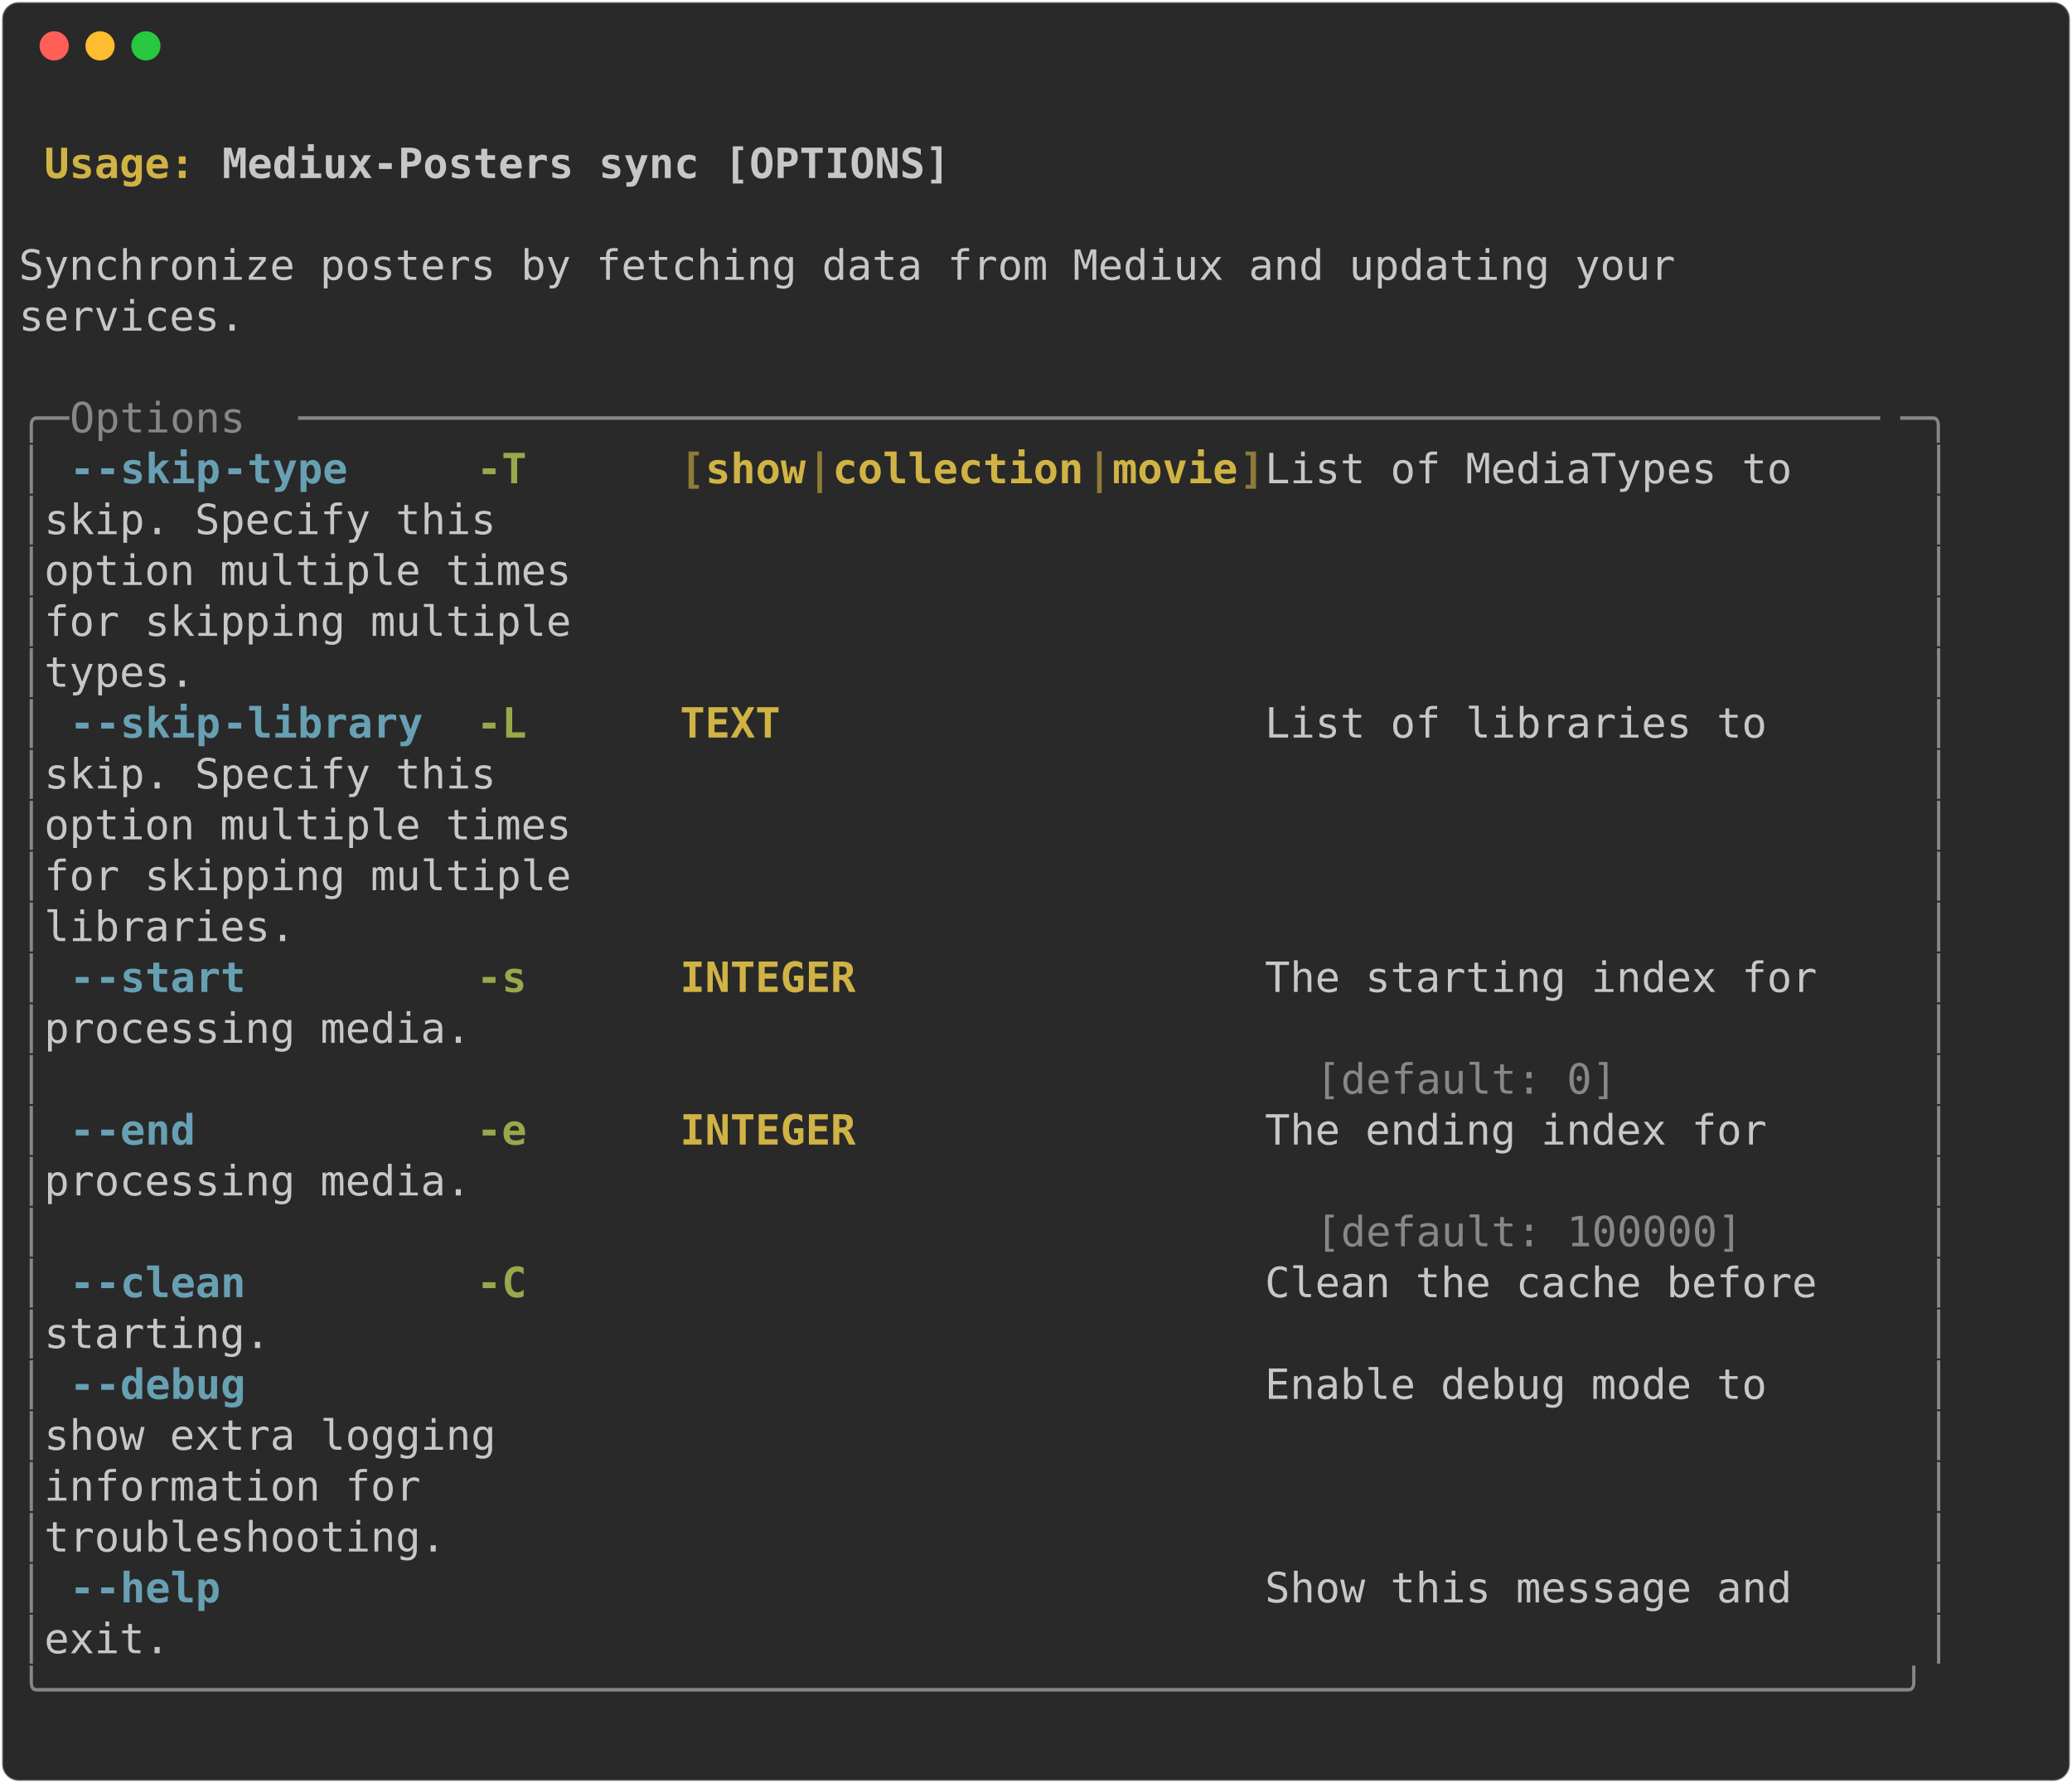
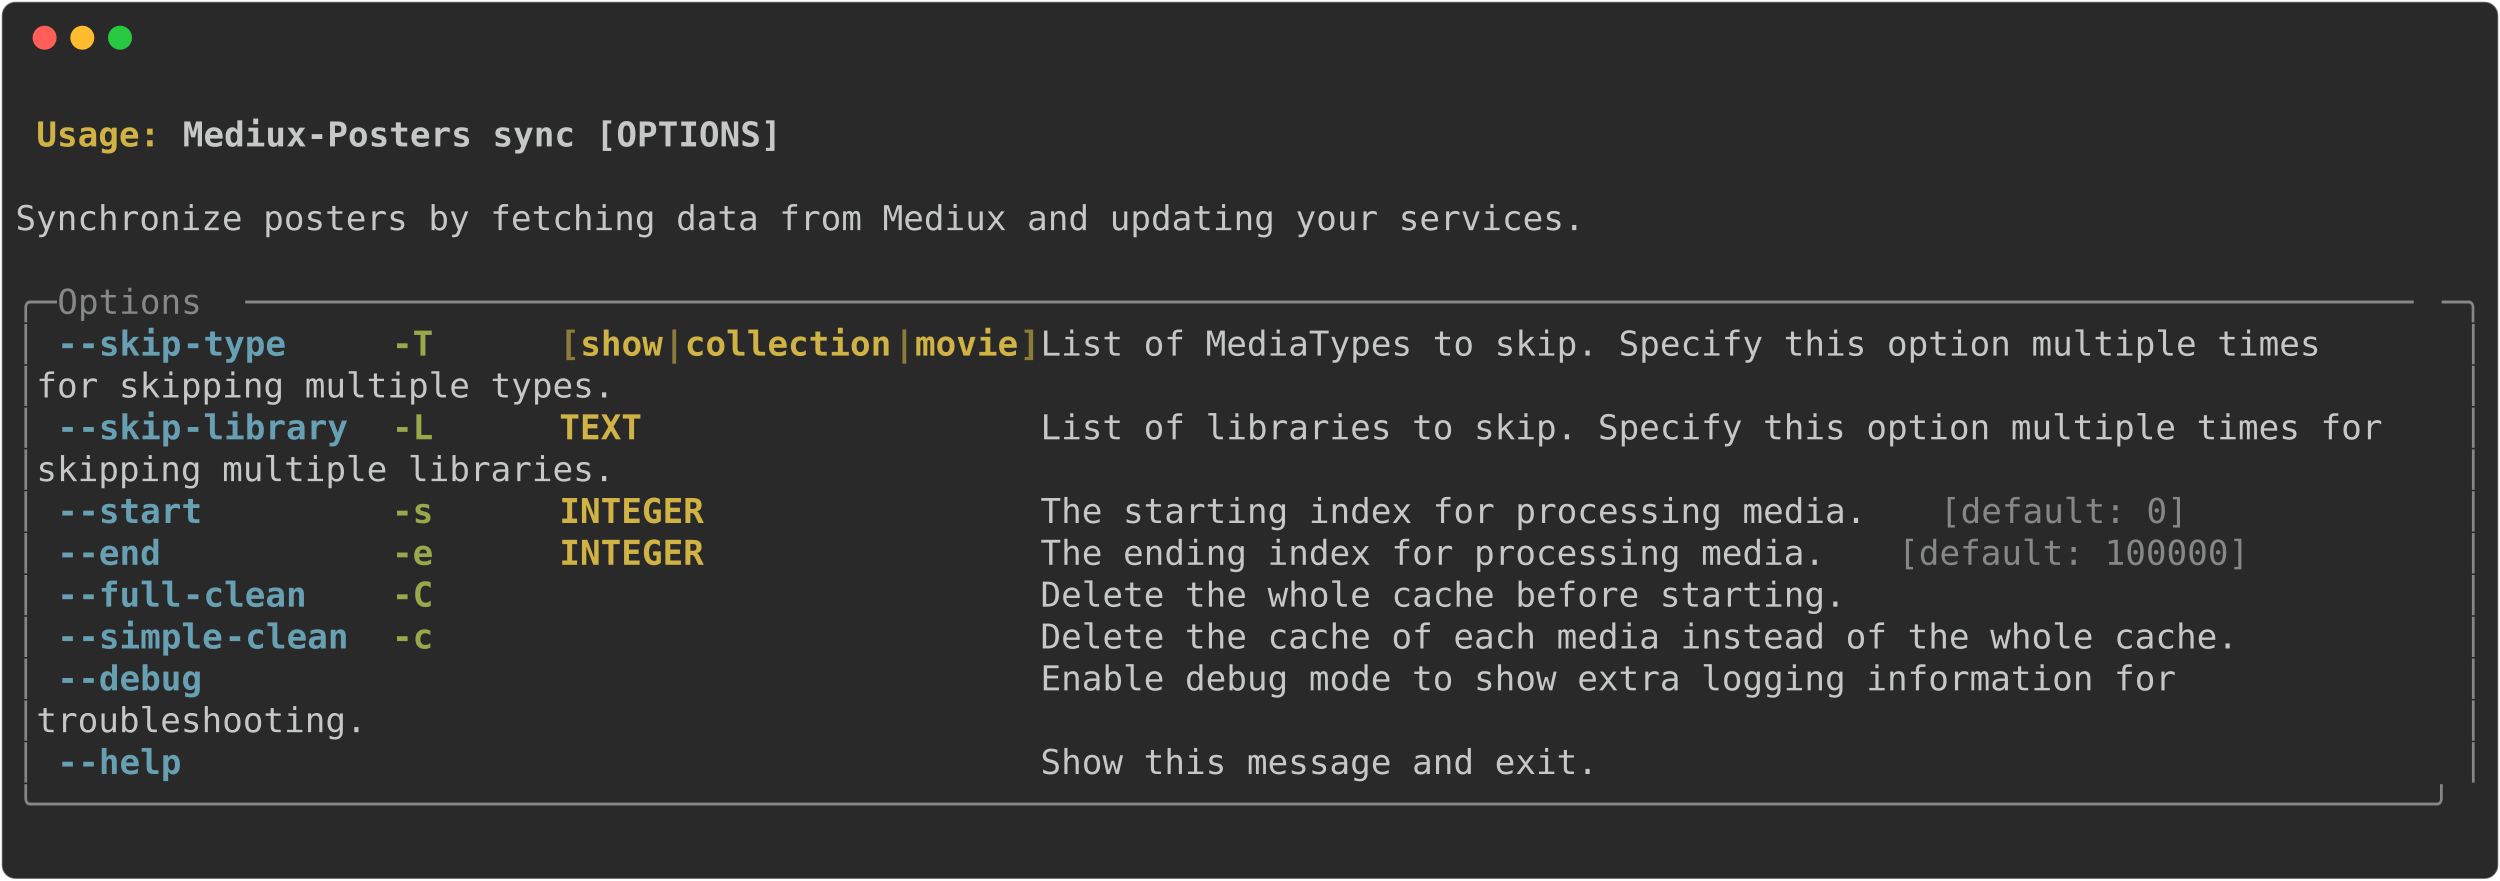
- <svg xmlns="http://www.w3.org/2000/svg" class="rich-terminal" viewBox="0 0 994 855.2">
+ <svg xmlns="http://www.w3.org/2000/svg" class="rich-terminal" viewBox="0 0 1458 513.6">
  <style>

    @font-face {
        font-family: "Fira Code";
        src: local("FiraCode-Regular"),
                url("https://cdnjs.cloudflare.com/ajax/libs/firacode/6.2.0/woff2/FiraCode-Regular.woff2") format("woff2"),
                url("https://cdnjs.cloudflare.com/ajax/libs/firacode/6.2.0/woff/FiraCode-Regular.woff") format("woff");
        font-style: normal;
        font-weight: 400;
    }
    @font-face {
        font-family: "Fira Code";
        src: local("FiraCode-Bold"),
                url("https://cdnjs.cloudflare.com/ajax/libs/firacode/6.2.0/woff2/FiraCode-Bold.woff2") format("woff2"),
                url("https://cdnjs.cloudflare.com/ajax/libs/firacode/6.2.0/woff/FiraCode-Bold.woff") format("woff");
        font-style: bold;
        font-weight: 700;
    }

-     .terminal-2820986294-matrix {
+     .terminal-1631675700-matrix {
        font-family: Fira Code, monospace;
        font-size: 20px;
        line-height: 24.4px;
        font-variant-east-asian: full-width;
    }

-     .terminal-2820986294-title {
+     .terminal-1631675700-title {
        font-size: 18px;
        font-weight: bold;
        font-family: arial;
    }

-     .terminal-2820986294-r1 { fill: #c5c8c6;font-weight: bold }
- .terminal-2820986294-r2 { fill: #c5c8c6 }
- .terminal-2820986294-r3 { fill: #d0b344;font-weight: bold }
- .terminal-2820986294-r4 { fill: #868887 }
- .terminal-2820986294-r5 { fill: #68a0b3;font-weight: bold }
- .terminal-2820986294-r6 { fill: #98a84b;font-weight: bold }
- .terminal-2820986294-r7 { fill: #8d7b39;font-weight: bold }
+     .terminal-1631675700-r1 { fill: #c5c8c6;font-weight: bold }
+ .terminal-1631675700-r2 { fill: #c5c8c6 }
+ .terminal-1631675700-r3 { fill: #d0b344;font-weight: bold }
+ .terminal-1631675700-r4 { fill: #868887 }
+ .terminal-1631675700-r5 { fill: #68a0b3;font-weight: bold }
+ .terminal-1631675700-r6 { fill: #98a84b;font-weight: bold }
+ .terminal-1631675700-r7 { fill: #8d7b39;font-weight: bold }
    </style>
  <defs>
-     <clipPath id="terminal-2820986294-clip-terminal">
-       <rect x="0" y="0" width="975.0" height="804.2" />
-     </clipPath>
-     <clipPath id="terminal-2820986294-line-0">
-       <rect x="0" y="1.5" width="976" height="24.65" />
-     </clipPath>
-     <clipPath id="terminal-2820986294-line-1">
-       <rect x="0" y="25.9" width="976" height="24.65" />
-     </clipPath>
-     <clipPath id="terminal-2820986294-line-2">
-       <rect x="0" y="50.3" width="976" height="24.65" />
-     </clipPath>
-     <clipPath id="terminal-2820986294-line-3">
-       <rect x="0" y="74.7" width="976" height="24.65" />
-     </clipPath>
-     <clipPath id="terminal-2820986294-line-4">
-       <rect x="0" y="99.1" width="976" height="24.65" />
-     </clipPath>
-     <clipPath id="terminal-2820986294-line-5">
-       <rect x="0" y="123.5" width="976" height="24.65" />
-     </clipPath>
-     <clipPath id="terminal-2820986294-line-6">
-       <rect x="0" y="147.9" width="976" height="24.65" />
-     </clipPath>
-     <clipPath id="terminal-2820986294-line-7">
-       <rect x="0" y="172.3" width="976" height="24.65" />
-     </clipPath>
-     <clipPath id="terminal-2820986294-line-8">
-       <rect x="0" y="196.7" width="976" height="24.65" />
-     </clipPath>
-     <clipPath id="terminal-2820986294-line-9">
-       <rect x="0" y="221.1" width="976" height="24.65" />
-     </clipPath>
-     <clipPath id="terminal-2820986294-line-10">
-       <rect x="0" y="245.5" width="976" height="24.65" />
-     </clipPath>
-     <clipPath id="terminal-2820986294-line-11">
-       <rect x="0" y="269.9" width="976" height="24.65" />
-     </clipPath>
-     <clipPath id="terminal-2820986294-line-12">
-       <rect x="0" y="294.3" width="976" height="24.65" />
-     </clipPath>
-     <clipPath id="terminal-2820986294-line-13">
-       <rect x="0" y="318.7" width="976" height="24.65" />
-     </clipPath>
-     <clipPath id="terminal-2820986294-line-14">
-       <rect x="0" y="343.1" width="976" height="24.65" />
-     </clipPath>
-     <clipPath id="terminal-2820986294-line-15">
-       <rect x="0" y="367.5" width="976" height="24.65" />
-     </clipPath>
-     <clipPath id="terminal-2820986294-line-16">
-       <rect x="0" y="391.9" width="976" height="24.65" />
-     </clipPath>
-     <clipPath id="terminal-2820986294-line-17">
-       <rect x="0" y="416.3" width="976" height="24.65" />
-     </clipPath>
-     <clipPath id="terminal-2820986294-line-18">
-       <rect x="0" y="440.7" width="976" height="24.65" />
-     </clipPath>
-     <clipPath id="terminal-2820986294-line-19">
-       <rect x="0" y="465.1" width="976" height="24.65" />
-     </clipPath>
-     <clipPath id="terminal-2820986294-line-20">
-       <rect x="0" y="489.5" width="976" height="24.65" />
-     </clipPath>
-     <clipPath id="terminal-2820986294-line-21">
-       <rect x="0" y="513.9" width="976" height="24.65" />
-     </clipPath>
-     <clipPath id="terminal-2820986294-line-22">
-       <rect x="0" y="538.3" width="976" height="24.65" />
-     </clipPath>
-     <clipPath id="terminal-2820986294-line-23">
-       <rect x="0" y="562.7" width="976" height="24.65" />
-     </clipPath>
-     <clipPath id="terminal-2820986294-line-24">
-       <rect x="0" y="587.1" width="976" height="24.65" />
-     </clipPath>
-     <clipPath id="terminal-2820986294-line-25">
-       <rect x="0" y="611.5" width="976" height="24.65" />
-     </clipPath>
-     <clipPath id="terminal-2820986294-line-26">
-       <rect x="0" y="635.9" width="976" height="24.65" />
-     </clipPath>
-     <clipPath id="terminal-2820986294-line-27">
-       <rect x="0" y="660.3" width="976" height="24.65" />
-     </clipPath>
-     <clipPath id="terminal-2820986294-line-28">
-       <rect x="0" y="684.7" width="976" height="24.65" />
-     </clipPath>
-     <clipPath id="terminal-2820986294-line-29">
-       <rect x="0" y="709.1" width="976" height="24.65" />
-     </clipPath>
-     <clipPath id="terminal-2820986294-line-30">
-       <rect x="0" y="733.5" width="976" height="24.65" />
-     </clipPath>
-     <clipPath id="terminal-2820986294-line-31">
-       <rect x="0" y="757.9" width="976" height="24.65" />
+     <clipPath id="terminal-1631675700-clip-terminal">
+       <rect x="0" y="0" width="1438.6" height="462.6" />
+     </clipPath>
+     <clipPath id="terminal-1631675700-line-0">
+       <rect x="0" y="1.5" width="1439.6" height="24.65" />
+     </clipPath>
+     <clipPath id="terminal-1631675700-line-1">
+       <rect x="0" y="25.9" width="1439.6" height="24.65" />
+     </clipPath>
+     <clipPath id="terminal-1631675700-line-2">
+       <rect x="0" y="50.3" width="1439.6" height="24.65" />
+     </clipPath>
+     <clipPath id="terminal-1631675700-line-3">
+       <rect x="0" y="74.7" width="1439.6" height="24.65" />
+     </clipPath>
+     <clipPath id="terminal-1631675700-line-4">
+       <rect x="0" y="99.1" width="1439.6" height="24.65" />
+     </clipPath>
+     <clipPath id="terminal-1631675700-line-5">
+       <rect x="0" y="123.5" width="1439.6" height="24.65" />
+     </clipPath>
+     <clipPath id="terminal-1631675700-line-6">
+       <rect x="0" y="147.9" width="1439.6" height="24.65" />
+     </clipPath>
+     <clipPath id="terminal-1631675700-line-7">
+       <rect x="0" y="172.3" width="1439.6" height="24.65" />
+     </clipPath>
+     <clipPath id="terminal-1631675700-line-8">
+       <rect x="0" y="196.7" width="1439.6" height="24.65" />
+     </clipPath>
+     <clipPath id="terminal-1631675700-line-9">
+       <rect x="0" y="221.1" width="1439.6" height="24.65" />
+     </clipPath>
+     <clipPath id="terminal-1631675700-line-10">
+       <rect x="0" y="245.5" width="1439.6" height="24.65" />
+     </clipPath>
+     <clipPath id="terminal-1631675700-line-11">
+       <rect x="0" y="269.9" width="1439.6" height="24.65" />
+     </clipPath>
+     <clipPath id="terminal-1631675700-line-12">
+       <rect x="0" y="294.3" width="1439.6" height="24.65" />
+     </clipPath>
+     <clipPath id="terminal-1631675700-line-13">
+       <rect x="0" y="318.7" width="1439.6" height="24.65" />
+     </clipPath>
+     <clipPath id="terminal-1631675700-line-14">
+       <rect x="0" y="343.1" width="1439.6" height="24.65" />
+     </clipPath>
+     <clipPath id="terminal-1631675700-line-15">
+       <rect x="0" y="367.5" width="1439.6" height="24.65" />
+     </clipPath>
+     <clipPath id="terminal-1631675700-line-16">
+       <rect x="0" y="391.9" width="1439.6" height="24.65" />
+     </clipPath>
+     <clipPath id="terminal-1631675700-line-17">
+       <rect x="0" y="416.3" width="1439.6" height="24.65" />
    </clipPath>
  </defs>
-   <rect fill="#292929" stroke="rgba(255,255,255,0.35)" stroke-width="1" x="1" y="1" width="992" height="853.2" rx="8" />
+   <rect fill="#292929" stroke="rgba(255,255,255,0.35)" stroke-width="1" x="1" y="1" width="1456" height="511.6" rx="8" />
  <g transform="translate(26,22)">
    <circle cx="0" cy="0" r="7" fill="#ff5f57" />
    <circle cx="22" cy="0" r="7" fill="#febc2e" />
    <circle cx="44" cy="0" r="7" fill="#28c840" />
  </g>
-   <g transform="translate(9, 41)" clip-path="url(#terminal-2820986294-clip-terminal)">
-     <g class="terminal-2820986294-matrix">
-       <text class="terminal-2820986294-r2" x="976" y="20" textLength="12.2" clip-path="url(#terminal-2820986294-line-0)">
- </text>
-       <text class="terminal-2820986294-r3" x="12.2" y="44.4" textLength="85.4" clip-path="url(#terminal-2820986294-line-1)">Usage: </text>
-       <text class="terminal-2820986294-r1" x="97.6" y="44.4" textLength="353.8" clip-path="url(#terminal-2820986294-line-1)">Mediux-Posters sync [OPTIONS]</text>
-       <text class="terminal-2820986294-r2" x="976" y="44.4" textLength="12.2" clip-path="url(#terminal-2820986294-line-1)">
- </text>
-       <text class="terminal-2820986294-r2" x="976" y="68.8" textLength="12.2" clip-path="url(#terminal-2820986294-line-2)">
- </text>
-       <text class="terminal-2820986294-r2" x="0" y="93.2" textLength="927.2" clip-path="url(#terminal-2820986294-line-3)"> Synchronize posters by fetching data from Mediux and updating your         </text>
-       <text class="terminal-2820986294-r2" x="976" y="93.2" textLength="12.2" clip-path="url(#terminal-2820986294-line-3)">
- </text>
-       <text class="terminal-2820986294-r2" x="0" y="117.6" textLength="927.2" clip-path="url(#terminal-2820986294-line-4)"> services.                                                                  </text>
-       <text class="terminal-2820986294-r2" x="976" y="117.6" textLength="12.2" clip-path="url(#terminal-2820986294-line-4)">
- </text>
-       <text class="terminal-2820986294-r2" x="976" y="142" textLength="12.2" clip-path="url(#terminal-2820986294-line-5)">
- </text>
-       <text class="terminal-2820986294-r4" x="0" y="166.4" textLength="24.4" clip-path="url(#terminal-2820986294-line-6)">╭─</text>
-       <text class="terminal-2820986294-r4" x="24.4" y="166.4" textLength="109.8" clip-path="url(#terminal-2820986294-line-6)"> Options </text>
-       <text class="terminal-2820986294-r4" x="134.2" y="166.4" textLength="768.6" clip-path="url(#terminal-2820986294-line-6)">───────────────────────────────────────────────────────────────</text>
-       <text class="terminal-2820986294-r4" x="902.8" y="166.4" textLength="24.4" clip-path="url(#terminal-2820986294-line-6)">─╮</text>
-       <text class="terminal-2820986294-r2" x="976" y="166.4" textLength="12.2" clip-path="url(#terminal-2820986294-line-6)">
- </text>
-       <text class="terminal-2820986294-r4" x="0" y="190.8" textLength="12.2" clip-path="url(#terminal-2820986294-line-7)">│</text>
-       <text class="terminal-2820986294-r5" x="24.4" y="190.8" textLength="12.2" clip-path="url(#terminal-2820986294-line-7)">-</text>
-       <text class="terminal-2820986294-r5" x="36.6" y="190.8" textLength="61" clip-path="url(#terminal-2820986294-line-7)">-skip</text>
-       <text class="terminal-2820986294-r5" x="97.6" y="190.8" textLength="61" clip-path="url(#terminal-2820986294-line-7)">-type</text>
-       <text class="terminal-2820986294-r6" x="219.6" y="190.8" textLength="24.4" clip-path="url(#terminal-2820986294-line-7)">-T</text>
-       <text class="terminal-2820986294-r7" x="317.2" y="190.8" textLength="12.2" clip-path="url(#terminal-2820986294-line-7)">[</text>
-       <text class="terminal-2820986294-r3" x="329.4" y="190.8" textLength="48.8" clip-path="url(#terminal-2820986294-line-7)">show</text>
-       <text class="terminal-2820986294-r7" x="378.2" y="190.8" textLength="12.2" clip-path="url(#terminal-2820986294-line-7)">|</text>
-       <text class="terminal-2820986294-r3" x="390.4" y="190.8" textLength="122" clip-path="url(#terminal-2820986294-line-7)">collection</text>
-       <text class="terminal-2820986294-r7" x="512.4" y="190.8" textLength="12.2" clip-path="url(#terminal-2820986294-line-7)">|</text>
-       <text class="terminal-2820986294-r3" x="524.6" y="190.8" textLength="61" clip-path="url(#terminal-2820986294-line-7)">movie</text>
-       <text class="terminal-2820986294-r7" x="585.6" y="190.8" textLength="12.2" clip-path="url(#terminal-2820986294-line-7)">]</text>
-       <text class="terminal-2820986294-r2" x="597.8" y="190.8" textLength="317.2" clip-path="url(#terminal-2820986294-line-7)">  List of MediaTypes to   </text>
-       <text class="terminal-2820986294-r4" x="915" y="190.8" textLength="12.2" clip-path="url(#terminal-2820986294-line-7)">│</text>
-       <text class="terminal-2820986294-r2" x="976" y="190.8" textLength="12.2" clip-path="url(#terminal-2820986294-line-7)">
- </text>
-       <text class="terminal-2820986294-r4" x="0" y="215.2" textLength="12.2" clip-path="url(#terminal-2820986294-line-8)">│</text>
-       <text class="terminal-2820986294-r2" x="12.2" y="215.2" textLength="902.8" clip-path="url(#terminal-2820986294-line-8)">                                                  skip. Specify this      </text>
-       <text class="terminal-2820986294-r4" x="915" y="215.2" textLength="12.2" clip-path="url(#terminal-2820986294-line-8)">│</text>
-       <text class="terminal-2820986294-r2" x="976" y="215.2" textLength="12.2" clip-path="url(#terminal-2820986294-line-8)">
- </text>
-       <text class="terminal-2820986294-r4" x="0" y="239.6" textLength="12.2" clip-path="url(#terminal-2820986294-line-9)">│</text>
-       <text class="terminal-2820986294-r2" x="12.2" y="239.6" textLength="902.8" clip-path="url(#terminal-2820986294-line-9)">                                                  option multiple times   </text>
-       <text class="terminal-2820986294-r4" x="915" y="239.6" textLength="12.2" clip-path="url(#terminal-2820986294-line-9)">│</text>
-       <text class="terminal-2820986294-r2" x="976" y="239.6" textLength="12.2" clip-path="url(#terminal-2820986294-line-9)">
- </text>
-       <text class="terminal-2820986294-r4" x="0" y="264" textLength="12.2" clip-path="url(#terminal-2820986294-line-10)">│</text>
-       <text class="terminal-2820986294-r2" x="12.2" y="264" textLength="902.8" clip-path="url(#terminal-2820986294-line-10)">                                                  for skipping multiple   </text>
-       <text class="terminal-2820986294-r4" x="915" y="264" textLength="12.2" clip-path="url(#terminal-2820986294-line-10)">│</text>
-       <text class="terminal-2820986294-r2" x="976" y="264" textLength="12.2" clip-path="url(#terminal-2820986294-line-10)">
- </text>
-       <text class="terminal-2820986294-r4" x="0" y="288.4" textLength="12.2" clip-path="url(#terminal-2820986294-line-11)">│</text>
-       <text class="terminal-2820986294-r2" x="12.2" y="288.4" textLength="902.8" clip-path="url(#terminal-2820986294-line-11)">                                                  types.                  </text>
-       <text class="terminal-2820986294-r4" x="915" y="288.4" textLength="12.2" clip-path="url(#terminal-2820986294-line-11)">│</text>
-       <text class="terminal-2820986294-r2" x="976" y="288.4" textLength="12.2" clip-path="url(#terminal-2820986294-line-11)">
- </text>
-       <text class="terminal-2820986294-r4" x="0" y="312.8" textLength="12.2" clip-path="url(#terminal-2820986294-line-12)">│</text>
-       <text class="terminal-2820986294-r5" x="24.4" y="312.8" textLength="12.2" clip-path="url(#terminal-2820986294-line-12)">-</text>
-       <text class="terminal-2820986294-r5" x="36.6" y="312.8" textLength="61" clip-path="url(#terminal-2820986294-line-12)">-skip</text>
-       <text class="terminal-2820986294-r5" x="97.6" y="312.8" textLength="97.6" clip-path="url(#terminal-2820986294-line-12)">-library</text>
-       <text class="terminal-2820986294-r6" x="219.6" y="312.8" textLength="24.4" clip-path="url(#terminal-2820986294-line-12)">-L</text>
-       <text class="terminal-2820986294-r3" x="317.2" y="312.8" textLength="280.6" clip-path="url(#terminal-2820986294-line-12)">TEXT                   </text>
-       <text class="terminal-2820986294-r2" x="597.8" y="312.8" textLength="317.2" clip-path="url(#terminal-2820986294-line-12)">  List of libraries to    </text>
-       <text class="terminal-2820986294-r4" x="915" y="312.8" textLength="12.2" clip-path="url(#terminal-2820986294-line-12)">│</text>
-       <text class="terminal-2820986294-r2" x="976" y="312.8" textLength="12.2" clip-path="url(#terminal-2820986294-line-12)">
- </text>
-       <text class="terminal-2820986294-r4" x="0" y="337.2" textLength="12.2" clip-path="url(#terminal-2820986294-line-13)">│</text>
-       <text class="terminal-2820986294-r2" x="12.2" y="337.2" textLength="902.8" clip-path="url(#terminal-2820986294-line-13)">                                                  skip. Specify this      </text>
-       <text class="terminal-2820986294-r4" x="915" y="337.2" textLength="12.2" clip-path="url(#terminal-2820986294-line-13)">│</text>
-       <text class="terminal-2820986294-r2" x="976" y="337.2" textLength="12.2" clip-path="url(#terminal-2820986294-line-13)">
- </text>
-       <text class="terminal-2820986294-r4" x="0" y="361.6" textLength="12.2" clip-path="url(#terminal-2820986294-line-14)">│</text>
-       <text class="terminal-2820986294-r2" x="12.2" y="361.6" textLength="902.8" clip-path="url(#terminal-2820986294-line-14)">                                                  option multiple times   </text>
-       <text class="terminal-2820986294-r4" x="915" y="361.6" textLength="12.2" clip-path="url(#terminal-2820986294-line-14)">│</text>
-       <text class="terminal-2820986294-r2" x="976" y="361.6" textLength="12.2" clip-path="url(#terminal-2820986294-line-14)">
- </text>
-       <text class="terminal-2820986294-r4" x="0" y="386" textLength="12.2" clip-path="url(#terminal-2820986294-line-15)">│</text>
-       <text class="terminal-2820986294-r2" x="12.2" y="386" textLength="902.8" clip-path="url(#terminal-2820986294-line-15)">                                                  for skipping multiple   </text>
-       <text class="terminal-2820986294-r4" x="915" y="386" textLength="12.2" clip-path="url(#terminal-2820986294-line-15)">│</text>
-       <text class="terminal-2820986294-r2" x="976" y="386" textLength="12.2" clip-path="url(#terminal-2820986294-line-15)">
- </text>
-       <text class="terminal-2820986294-r4" x="0" y="410.4" textLength="12.2" clip-path="url(#terminal-2820986294-line-16)">│</text>
-       <text class="terminal-2820986294-r2" x="12.2" y="410.4" textLength="902.8" clip-path="url(#terminal-2820986294-line-16)">                                                  libraries.              </text>
-       <text class="terminal-2820986294-r4" x="915" y="410.4" textLength="12.2" clip-path="url(#terminal-2820986294-line-16)">│</text>
-       <text class="terminal-2820986294-r2" x="976" y="410.4" textLength="12.2" clip-path="url(#terminal-2820986294-line-16)">
- </text>
-       <text class="terminal-2820986294-r4" x="0" y="434.8" textLength="12.2" clip-path="url(#terminal-2820986294-line-17)">│</text>
-       <text class="terminal-2820986294-r5" x="24.4" y="434.8" textLength="12.2" clip-path="url(#terminal-2820986294-line-17)">-</text>
-       <text class="terminal-2820986294-r5" x="36.6" y="434.8" textLength="73.2" clip-path="url(#terminal-2820986294-line-17)">-start</text>
-       <text class="terminal-2820986294-r6" x="219.6" y="434.8" textLength="24.4" clip-path="url(#terminal-2820986294-line-17)">-s</text>
-       <text class="terminal-2820986294-r3" x="317.2" y="434.8" textLength="280.6" clip-path="url(#terminal-2820986294-line-17)">INTEGER                </text>
-       <text class="terminal-2820986294-r2" x="597.8" y="434.8" textLength="317.2" clip-path="url(#terminal-2820986294-line-17)">  The starting index for  </text>
-       <text class="terminal-2820986294-r4" x="915" y="434.8" textLength="12.2" clip-path="url(#terminal-2820986294-line-17)">│</text>
-       <text class="terminal-2820986294-r2" x="976" y="434.8" textLength="12.2" clip-path="url(#terminal-2820986294-line-17)">
- </text>
-       <text class="terminal-2820986294-r4" x="0" y="459.2" textLength="12.2" clip-path="url(#terminal-2820986294-line-18)">│</text>
-       <text class="terminal-2820986294-r2" x="12.2" y="459.2" textLength="902.8" clip-path="url(#terminal-2820986294-line-18)">                                                  processing media.       </text>
-       <text class="terminal-2820986294-r4" x="915" y="459.2" textLength="12.2" clip-path="url(#terminal-2820986294-line-18)">│</text>
-       <text class="terminal-2820986294-r2" x="976" y="459.2" textLength="12.2" clip-path="url(#terminal-2820986294-line-18)">
- </text>
-       <text class="terminal-2820986294-r4" x="0" y="483.6" textLength="12.2" clip-path="url(#terminal-2820986294-line-19)">│</text>
-       <text class="terminal-2820986294-r4" x="622.2" y="483.6" textLength="280.6" clip-path="url(#terminal-2820986294-line-19)">[default: 0]           </text>
-       <text class="terminal-2820986294-r4" x="915" y="483.6" textLength="12.2" clip-path="url(#terminal-2820986294-line-19)">│</text>
-       <text class="terminal-2820986294-r2" x="976" y="483.6" textLength="12.2" clip-path="url(#terminal-2820986294-line-19)">
- </text>
-       <text class="terminal-2820986294-r4" x="0" y="508" textLength="12.2" clip-path="url(#terminal-2820986294-line-20)">│</text>
-       <text class="terminal-2820986294-r5" x="24.4" y="508" textLength="12.2" clip-path="url(#terminal-2820986294-line-20)">-</text>
-       <text class="terminal-2820986294-r5" x="36.6" y="508" textLength="48.8" clip-path="url(#terminal-2820986294-line-20)">-end</text>
-       <text class="terminal-2820986294-r6" x="219.6" y="508" textLength="24.4" clip-path="url(#terminal-2820986294-line-20)">-e</text>
-       <text class="terminal-2820986294-r3" x="317.2" y="508" textLength="280.6" clip-path="url(#terminal-2820986294-line-20)">INTEGER                </text>
-       <text class="terminal-2820986294-r2" x="597.8" y="508" textLength="317.2" clip-path="url(#terminal-2820986294-line-20)">  The ending index for    </text>
-       <text class="terminal-2820986294-r4" x="915" y="508" textLength="12.2" clip-path="url(#terminal-2820986294-line-20)">│</text>
-       <text class="terminal-2820986294-r2" x="976" y="508" textLength="12.2" clip-path="url(#terminal-2820986294-line-20)">
- </text>
-       <text class="terminal-2820986294-r4" x="0" y="532.4" textLength="12.2" clip-path="url(#terminal-2820986294-line-21)">│</text>
-       <text class="terminal-2820986294-r2" x="12.2" y="532.4" textLength="902.8" clip-path="url(#terminal-2820986294-line-21)">                                                  processing media.       </text>
-       <text class="terminal-2820986294-r4" x="915" y="532.4" textLength="12.2" clip-path="url(#terminal-2820986294-line-21)">│</text>
-       <text class="terminal-2820986294-r2" x="976" y="532.4" textLength="12.2" clip-path="url(#terminal-2820986294-line-21)">
- </text>
-       <text class="terminal-2820986294-r4" x="0" y="556.8" textLength="12.2" clip-path="url(#terminal-2820986294-line-22)">│</text>
-       <text class="terminal-2820986294-r4" x="622.2" y="556.8" textLength="280.6" clip-path="url(#terminal-2820986294-line-22)">[default: 100000]      </text>
-       <text class="terminal-2820986294-r4" x="915" y="556.8" textLength="12.2" clip-path="url(#terminal-2820986294-line-22)">│</text>
-       <text class="terminal-2820986294-r2" x="976" y="556.8" textLength="12.2" clip-path="url(#terminal-2820986294-line-22)">
- </text>
-       <text class="terminal-2820986294-r4" x="0" y="581.2" textLength="12.2" clip-path="url(#terminal-2820986294-line-23)">│</text>
-       <text class="terminal-2820986294-r5" x="24.4" y="581.2" textLength="12.2" clip-path="url(#terminal-2820986294-line-23)">-</text>
-       <text class="terminal-2820986294-r5" x="36.6" y="581.2" textLength="73.2" clip-path="url(#terminal-2820986294-line-23)">-clean</text>
-       <text class="terminal-2820986294-r6" x="219.6" y="581.2" textLength="24.4" clip-path="url(#terminal-2820986294-line-23)">-C</text>
-       <text class="terminal-2820986294-r2" x="597.8" y="581.2" textLength="317.2" clip-path="url(#terminal-2820986294-line-23)">  Clean the cache before  </text>
-       <text class="terminal-2820986294-r4" x="915" y="581.2" textLength="12.2" clip-path="url(#terminal-2820986294-line-23)">│</text>
-       <text class="terminal-2820986294-r2" x="976" y="581.2" textLength="12.2" clip-path="url(#terminal-2820986294-line-23)">
- </text>
-       <text class="terminal-2820986294-r4" x="0" y="605.6" textLength="12.2" clip-path="url(#terminal-2820986294-line-24)">│</text>
-       <text class="terminal-2820986294-r2" x="12.2" y="605.6" textLength="902.8" clip-path="url(#terminal-2820986294-line-24)">                                                  starting.               </text>
-       <text class="terminal-2820986294-r4" x="915" y="605.6" textLength="12.2" clip-path="url(#terminal-2820986294-line-24)">│</text>
-       <text class="terminal-2820986294-r2" x="976" y="605.6" textLength="12.2" clip-path="url(#terminal-2820986294-line-24)">
- </text>
-       <text class="terminal-2820986294-r4" x="0" y="630" textLength="12.2" clip-path="url(#terminal-2820986294-line-25)">│</text>
-       <text class="terminal-2820986294-r5" x="24.4" y="630" textLength="12.2" clip-path="url(#terminal-2820986294-line-25)">-</text>
-       <text class="terminal-2820986294-r5" x="36.6" y="630" textLength="73.2" clip-path="url(#terminal-2820986294-line-25)">-debug</text>
-       <text class="terminal-2820986294-r2" x="597.8" y="630" textLength="317.2" clip-path="url(#terminal-2820986294-line-25)">  Enable debug mode to    </text>
-       <text class="terminal-2820986294-r4" x="915" y="630" textLength="12.2" clip-path="url(#terminal-2820986294-line-25)">│</text>
-       <text class="terminal-2820986294-r2" x="976" y="630" textLength="12.2" clip-path="url(#terminal-2820986294-line-25)">
- </text>
-       <text class="terminal-2820986294-r4" x="0" y="654.4" textLength="12.2" clip-path="url(#terminal-2820986294-line-26)">│</text>
-       <text class="terminal-2820986294-r2" x="12.2" y="654.4" textLength="902.8" clip-path="url(#terminal-2820986294-line-26)">                                                  show extra logging      </text>
-       <text class="terminal-2820986294-r4" x="915" y="654.4" textLength="12.2" clip-path="url(#terminal-2820986294-line-26)">│</text>
-       <text class="terminal-2820986294-r2" x="976" y="654.4" textLength="12.2" clip-path="url(#terminal-2820986294-line-26)">
- </text>
-       <text class="terminal-2820986294-r4" x="0" y="678.8" textLength="12.2" clip-path="url(#terminal-2820986294-line-27)">│</text>
-       <text class="terminal-2820986294-r2" x="12.2" y="678.8" textLength="902.8" clip-path="url(#terminal-2820986294-line-27)">                                                  information for         </text>
-       <text class="terminal-2820986294-r4" x="915" y="678.8" textLength="12.2" clip-path="url(#terminal-2820986294-line-27)">│</text>
-       <text class="terminal-2820986294-r2" x="976" y="678.8" textLength="12.2" clip-path="url(#terminal-2820986294-line-27)">
- </text>
-       <text class="terminal-2820986294-r4" x="0" y="703.2" textLength="12.2" clip-path="url(#terminal-2820986294-line-28)">│</text>
-       <text class="terminal-2820986294-r2" x="12.2" y="703.2" textLength="902.8" clip-path="url(#terminal-2820986294-line-28)">                                                  troubleshooting.        </text>
-       <text class="terminal-2820986294-r4" x="915" y="703.2" textLength="12.2" clip-path="url(#terminal-2820986294-line-28)">│</text>
-       <text class="terminal-2820986294-r2" x="976" y="703.2" textLength="12.2" clip-path="url(#terminal-2820986294-line-28)">
- </text>
-       <text class="terminal-2820986294-r4" x="0" y="727.6" textLength="12.2" clip-path="url(#terminal-2820986294-line-29)">│</text>
-       <text class="terminal-2820986294-r5" x="24.4" y="727.6" textLength="12.2" clip-path="url(#terminal-2820986294-line-29)">-</text>
-       <text class="terminal-2820986294-r5" x="36.6" y="727.6" textLength="61" clip-path="url(#terminal-2820986294-line-29)">-help</text>
-       <text class="terminal-2820986294-r2" x="597.8" y="727.6" textLength="317.2" clip-path="url(#terminal-2820986294-line-29)">  Show this message and   </text>
-       <text class="terminal-2820986294-r4" x="915" y="727.6" textLength="12.2" clip-path="url(#terminal-2820986294-line-29)">│</text>
-       <text class="terminal-2820986294-r2" x="976" y="727.6" textLength="12.2" clip-path="url(#terminal-2820986294-line-29)">
- </text>
-       <text class="terminal-2820986294-r4" x="0" y="752" textLength="12.2" clip-path="url(#terminal-2820986294-line-30)">│</text>
-       <text class="terminal-2820986294-r2" x="12.2" y="752" textLength="902.8" clip-path="url(#terminal-2820986294-line-30)">                                                  exit.                   </text>
-       <text class="terminal-2820986294-r4" x="915" y="752" textLength="12.2" clip-path="url(#terminal-2820986294-line-30)">│</text>
-       <text class="terminal-2820986294-r2" x="976" y="752" textLength="12.2" clip-path="url(#terminal-2820986294-line-30)">
- </text>
-       <text class="terminal-2820986294-r4" x="0" y="776.4" textLength="927.2" clip-path="url(#terminal-2820986294-line-31)">╰──────────────────────────────────────────────────────────────────────────╯</text>
-       <text class="terminal-2820986294-r2" x="976" y="776.4" textLength="12.2" clip-path="url(#terminal-2820986294-line-31)">
- </text>
-       <text class="terminal-2820986294-r2" x="976" y="800.8" textLength="12.2" clip-path="url(#terminal-2820986294-line-32)">
+   <g transform="translate(9, 41)" clip-path="url(#terminal-1631675700-clip-terminal)">
+     <g class="terminal-1631675700-matrix">
+       <text class="terminal-1631675700-r2" x="1439.6" y="20" textLength="12.2" clip-path="url(#terminal-1631675700-line-0)">
+ </text>
+       <text class="terminal-1631675700-r3" x="12.2" y="44.4" textLength="85.4" clip-path="url(#terminal-1631675700-line-1)">Usage: </text>
+       <text class="terminal-1631675700-r1" x="97.6" y="44.4" textLength="353.8" clip-path="url(#terminal-1631675700-line-1)">Mediux-Posters sync [OPTIONS]</text>
+       <text class="terminal-1631675700-r2" x="1439.6" y="44.4" textLength="12.2" clip-path="url(#terminal-1631675700-line-1)">
+ </text>
+       <text class="terminal-1631675700-r2" x="1439.6" y="68.8" textLength="12.2" clip-path="url(#terminal-1631675700-line-2)">
+ </text>
+       <text class="terminal-1631675700-r2" x="0" y="93.2" textLength="1439.6" clip-path="url(#terminal-1631675700-line-3)"> Synchronize posters by fetching data from Mediux and updating your services.                                         </text>
+       <text class="terminal-1631675700-r2" x="1439.6" y="93.2" textLength="12.2" clip-path="url(#terminal-1631675700-line-3)">
+ </text>
+       <text class="terminal-1631675700-r2" x="1439.6" y="117.6" textLength="12.2" clip-path="url(#terminal-1631675700-line-4)">
+ </text>
+       <text class="terminal-1631675700-r4" x="0" y="142" textLength="24.4" clip-path="url(#terminal-1631675700-line-5)">╭─</text>
+       <text class="terminal-1631675700-r4" x="24.4" y="142" textLength="109.8" clip-path="url(#terminal-1631675700-line-5)"> Options </text>
+       <text class="terminal-1631675700-r4" x="134.2" y="142" textLength="1281" clip-path="url(#terminal-1631675700-line-5)">─────────────────────────────────────────────────────────────────────────────────────────────────────────</text>
+       <text class="terminal-1631675700-r4" x="1415.2" y="142" textLength="24.4" clip-path="url(#terminal-1631675700-line-5)">─╮</text>
+       <text class="terminal-1631675700-r2" x="1439.6" y="142" textLength="12.2" clip-path="url(#terminal-1631675700-line-5)">
+ </text>
+       <text class="terminal-1631675700-r4" x="0" y="166.4" textLength="12.2" clip-path="url(#terminal-1631675700-line-6)">│</text>
+       <text class="terminal-1631675700-r5" x="24.4" y="166.4" textLength="12.2" clip-path="url(#terminal-1631675700-line-6)">-</text>
+       <text class="terminal-1631675700-r5" x="36.6" y="166.4" textLength="61" clip-path="url(#terminal-1631675700-line-6)">-skip</text>
+       <text class="terminal-1631675700-r5" x="97.6" y="166.4" textLength="61" clip-path="url(#terminal-1631675700-line-6)">-type</text>
+       <text class="terminal-1631675700-r6" x="219.6" y="166.4" textLength="24.4" clip-path="url(#terminal-1631675700-line-6)">-T</text>
+       <text class="terminal-1631675700-r7" x="317.2" y="166.4" textLength="12.2" clip-path="url(#terminal-1631675700-line-6)">[</text>
+       <text class="terminal-1631675700-r3" x="329.4" y="166.4" textLength="48.8" clip-path="url(#terminal-1631675700-line-6)">show</text>
+       <text class="terminal-1631675700-r7" x="378.2" y="166.4" textLength="12.2" clip-path="url(#terminal-1631675700-line-6)">|</text>
+       <text class="terminal-1631675700-r3" x="390.4" y="166.4" textLength="122" clip-path="url(#terminal-1631675700-line-6)">collection</text>
+       <text class="terminal-1631675700-r7" x="512.4" y="166.4" textLength="12.2" clip-path="url(#terminal-1631675700-line-6)">|</text>
+       <text class="terminal-1631675700-r3" x="524.6" y="166.4" textLength="61" clip-path="url(#terminal-1631675700-line-6)">movie</text>
+       <text class="terminal-1631675700-r7" x="585.6" y="166.4" textLength="12.2" clip-path="url(#terminal-1631675700-line-6)">]</text>
+       <text class="terminal-1631675700-r2" x="597.8" y="166.4" textLength="829.6" clip-path="url(#terminal-1631675700-line-6)">  List of MediaTypes to skip. Specify this option multiple times    </text>
+       <text class="terminal-1631675700-r4" x="1427.4" y="166.4" textLength="12.2" clip-path="url(#terminal-1631675700-line-6)">│</text>
+       <text class="terminal-1631675700-r2" x="1439.6" y="166.4" textLength="12.2" clip-path="url(#terminal-1631675700-line-6)">
+ </text>
+       <text class="terminal-1631675700-r4" x="0" y="190.8" textLength="12.2" clip-path="url(#terminal-1631675700-line-7)">│</text>
+       <text class="terminal-1631675700-r2" x="12.2" y="190.8" textLength="1415.2" clip-path="url(#terminal-1631675700-line-7)">                                                  for skipping multiple types.                                      </text>
+       <text class="terminal-1631675700-r4" x="1427.4" y="190.8" textLength="12.2" clip-path="url(#terminal-1631675700-line-7)">│</text>
+       <text class="terminal-1631675700-r2" x="1439.6" y="190.8" textLength="12.2" clip-path="url(#terminal-1631675700-line-7)">
+ </text>
+       <text class="terminal-1631675700-r4" x="0" y="215.2" textLength="12.2" clip-path="url(#terminal-1631675700-line-8)">│</text>
+       <text class="terminal-1631675700-r5" x="24.4" y="215.2" textLength="12.2" clip-path="url(#terminal-1631675700-line-8)">-</text>
+       <text class="terminal-1631675700-r5" x="36.6" y="215.2" textLength="61" clip-path="url(#terminal-1631675700-line-8)">-skip</text>
+       <text class="terminal-1631675700-r5" x="97.6" y="215.2" textLength="97.6" clip-path="url(#terminal-1631675700-line-8)">-library</text>
+       <text class="terminal-1631675700-r6" x="219.6" y="215.2" textLength="24.4" clip-path="url(#terminal-1631675700-line-8)">-L</text>
+       <text class="terminal-1631675700-r3" x="317.2" y="215.2" textLength="280.6" clip-path="url(#terminal-1631675700-line-8)">TEXT                   </text>
+       <text class="terminal-1631675700-r2" x="597.8" y="215.2" textLength="829.6" clip-path="url(#terminal-1631675700-line-8)">  List of libraries to skip. Specify this option multiple times for </text>
+       <text class="terminal-1631675700-r4" x="1427.4" y="215.2" textLength="12.2" clip-path="url(#terminal-1631675700-line-8)">│</text>
+       <text class="terminal-1631675700-r2" x="1439.6" y="215.2" textLength="12.2" clip-path="url(#terminal-1631675700-line-8)">
+ </text>
+       <text class="terminal-1631675700-r4" x="0" y="239.6" textLength="12.2" clip-path="url(#terminal-1631675700-line-9)">│</text>
+       <text class="terminal-1631675700-r2" x="12.2" y="239.6" textLength="1415.2" clip-path="url(#terminal-1631675700-line-9)">                                                  skipping multiple libraries.                                      </text>
+       <text class="terminal-1631675700-r4" x="1427.4" y="239.6" textLength="12.2" clip-path="url(#terminal-1631675700-line-9)">│</text>
+       <text class="terminal-1631675700-r2" x="1439.6" y="239.6" textLength="12.2" clip-path="url(#terminal-1631675700-line-9)">
+ </text>
+       <text class="terminal-1631675700-r4" x="0" y="264" textLength="12.2" clip-path="url(#terminal-1631675700-line-10)">│</text>
+       <text class="terminal-1631675700-r5" x="24.4" y="264" textLength="12.2" clip-path="url(#terminal-1631675700-line-10)">-</text>
+       <text class="terminal-1631675700-r5" x="36.6" y="264" textLength="73.2" clip-path="url(#terminal-1631675700-line-10)">-start</text>
+       <text class="terminal-1631675700-r6" x="219.6" y="264" textLength="24.4" clip-path="url(#terminal-1631675700-line-10)">-s</text>
+       <text class="terminal-1631675700-r3" x="317.2" y="264" textLength="280.6" clip-path="url(#terminal-1631675700-line-10)">INTEGER                </text>
+       <text class="terminal-1631675700-r2" x="597.8" y="264" textLength="524.6" clip-path="url(#terminal-1631675700-line-10)">  The starting index for processing media. </text>
+       <text class="terminal-1631675700-r4" x="1122.4" y="264" textLength="146.4" clip-path="url(#terminal-1631675700-line-10)">[default: 0]</text>
+       <text class="terminal-1631675700-r4" x="1427.4" y="264" textLength="12.2" clip-path="url(#terminal-1631675700-line-10)">│</text>
+       <text class="terminal-1631675700-r2" x="1439.6" y="264" textLength="12.2" clip-path="url(#terminal-1631675700-line-10)">
+ </text>
+       <text class="terminal-1631675700-r4" x="0" y="288.4" textLength="12.2" clip-path="url(#terminal-1631675700-line-11)">│</text>
+       <text class="terminal-1631675700-r5" x="24.4" y="288.4" textLength="12.2" clip-path="url(#terminal-1631675700-line-11)">-</text>
+       <text class="terminal-1631675700-r5" x="36.6" y="288.4" textLength="48.8" clip-path="url(#terminal-1631675700-line-11)">-end</text>
+       <text class="terminal-1631675700-r6" x="219.6" y="288.4" textLength="24.4" clip-path="url(#terminal-1631675700-line-11)">-e</text>
+       <text class="terminal-1631675700-r3" x="317.2" y="288.4" textLength="280.6" clip-path="url(#terminal-1631675700-line-11)">INTEGER                </text>
+       <text class="terminal-1631675700-r2" x="597.8" y="288.4" textLength="500.2" clip-path="url(#terminal-1631675700-line-11)">  The ending index for processing media. </text>
+       <text class="terminal-1631675700-r4" x="1098" y="288.4" textLength="207.4" clip-path="url(#terminal-1631675700-line-11)">[default: 100000]</text>
+       <text class="terminal-1631675700-r4" x="1427.4" y="288.4" textLength="12.2" clip-path="url(#terminal-1631675700-line-11)">│</text>
+       <text class="terminal-1631675700-r2" x="1439.6" y="288.4" textLength="12.2" clip-path="url(#terminal-1631675700-line-11)">
+ </text>
+       <text class="terminal-1631675700-r4" x="0" y="312.8" textLength="12.2" clip-path="url(#terminal-1631675700-line-12)">│</text>
+       <text class="terminal-1631675700-r5" x="24.4" y="312.8" textLength="12.2" clip-path="url(#terminal-1631675700-line-12)">-</text>
+       <text class="terminal-1631675700-r5" x="36.6" y="312.8" textLength="61" clip-path="url(#terminal-1631675700-line-12)">-full</text>
+       <text class="terminal-1631675700-r5" x="97.6" y="312.8" textLength="73.2" clip-path="url(#terminal-1631675700-line-12)">-clean</text>
+       <text class="terminal-1631675700-r6" x="219.6" y="312.8" textLength="24.4" clip-path="url(#terminal-1631675700-line-12)">-C</text>
+       <text class="terminal-1631675700-r2" x="597.8" y="312.8" textLength="829.6" clip-path="url(#terminal-1631675700-line-12)">  Delete the whole cache before starting.                           </text>
+       <text class="terminal-1631675700-r4" x="1427.4" y="312.8" textLength="12.2" clip-path="url(#terminal-1631675700-line-12)">│</text>
+       <text class="terminal-1631675700-r2" x="1439.6" y="312.8" textLength="12.2" clip-path="url(#terminal-1631675700-line-12)">
+ </text>
+       <text class="terminal-1631675700-r4" x="0" y="337.2" textLength="12.2" clip-path="url(#terminal-1631675700-line-13)">│</text>
+       <text class="terminal-1631675700-r5" x="24.4" y="337.2" textLength="12.2" clip-path="url(#terminal-1631675700-line-13)">-</text>
+       <text class="terminal-1631675700-r5" x="36.6" y="337.2" textLength="85.4" clip-path="url(#terminal-1631675700-line-13)">-simple</text>
+       <text class="terminal-1631675700-r5" x="122" y="337.2" textLength="73.2" clip-path="url(#terminal-1631675700-line-13)">-clean</text>
+       <text class="terminal-1631675700-r6" x="219.6" y="337.2" textLength="24.4" clip-path="url(#terminal-1631675700-line-13)">-c</text>
+       <text class="terminal-1631675700-r2" x="597.8" y="337.2" textLength="829.6" clip-path="url(#terminal-1631675700-line-13)">  Delete the cache of each media instead of the whole cache.        </text>
+       <text class="terminal-1631675700-r4" x="1427.4" y="337.2" textLength="12.2" clip-path="url(#terminal-1631675700-line-13)">│</text>
+       <text class="terminal-1631675700-r2" x="1439.6" y="337.2" textLength="12.2" clip-path="url(#terminal-1631675700-line-13)">
+ </text>
+       <text class="terminal-1631675700-r4" x="0" y="361.6" textLength="12.2" clip-path="url(#terminal-1631675700-line-14)">│</text>
+       <text class="terminal-1631675700-r5" x="24.4" y="361.6" textLength="12.2" clip-path="url(#terminal-1631675700-line-14)">-</text>
+       <text class="terminal-1631675700-r5" x="36.6" y="361.6" textLength="73.2" clip-path="url(#terminal-1631675700-line-14)">-debug</text>
+       <text class="terminal-1631675700-r2" x="597.8" y="361.6" textLength="829.6" clip-path="url(#terminal-1631675700-line-14)">  Enable debug mode to show extra logging information for           </text>
+       <text class="terminal-1631675700-r4" x="1427.4" y="361.6" textLength="12.2" clip-path="url(#terminal-1631675700-line-14)">│</text>
+       <text class="terminal-1631675700-r2" x="1439.6" y="361.6" textLength="12.2" clip-path="url(#terminal-1631675700-line-14)">
+ </text>
+       <text class="terminal-1631675700-r4" x="0" y="386" textLength="12.2" clip-path="url(#terminal-1631675700-line-15)">│</text>
+       <text class="terminal-1631675700-r2" x="12.2" y="386" textLength="1415.2" clip-path="url(#terminal-1631675700-line-15)">                                                  troubleshooting.                                                  </text>
+       <text class="terminal-1631675700-r4" x="1427.4" y="386" textLength="12.2" clip-path="url(#terminal-1631675700-line-15)">│</text>
+       <text class="terminal-1631675700-r2" x="1439.6" y="386" textLength="12.2" clip-path="url(#terminal-1631675700-line-15)">
+ </text>
+       <text class="terminal-1631675700-r4" x="0" y="410.4" textLength="12.2" clip-path="url(#terminal-1631675700-line-16)">│</text>
+       <text class="terminal-1631675700-r5" x="24.4" y="410.4" textLength="12.2" clip-path="url(#terminal-1631675700-line-16)">-</text>
+       <text class="terminal-1631675700-r5" x="36.6" y="410.4" textLength="61" clip-path="url(#terminal-1631675700-line-16)">-help</text>
+       <text class="terminal-1631675700-r2" x="597.8" y="410.4" textLength="829.6" clip-path="url(#terminal-1631675700-line-16)">  Show this message and exit.                                       </text>
+       <text class="terminal-1631675700-r4" x="1427.4" y="410.4" textLength="12.2" clip-path="url(#terminal-1631675700-line-16)">│</text>
+       <text class="terminal-1631675700-r2" x="1439.6" y="410.4" textLength="12.2" clip-path="url(#terminal-1631675700-line-16)">
+ </text>
+       <text class="terminal-1631675700-r4" x="0" y="434.8" textLength="1439.6" clip-path="url(#terminal-1631675700-line-17)">╰────────────────────────────────────────────────────────────────────────────────────────────────────────────────────╯</text>
+       <text class="terminal-1631675700-r2" x="1439.6" y="434.8" textLength="12.2" clip-path="url(#terminal-1631675700-line-17)">
+ </text>
+       <text class="terminal-1631675700-r2" x="1439.6" y="459.2" textLength="12.2" clip-path="url(#terminal-1631675700-line-18)">
</text>
    </g>
  </g>
</svg>
